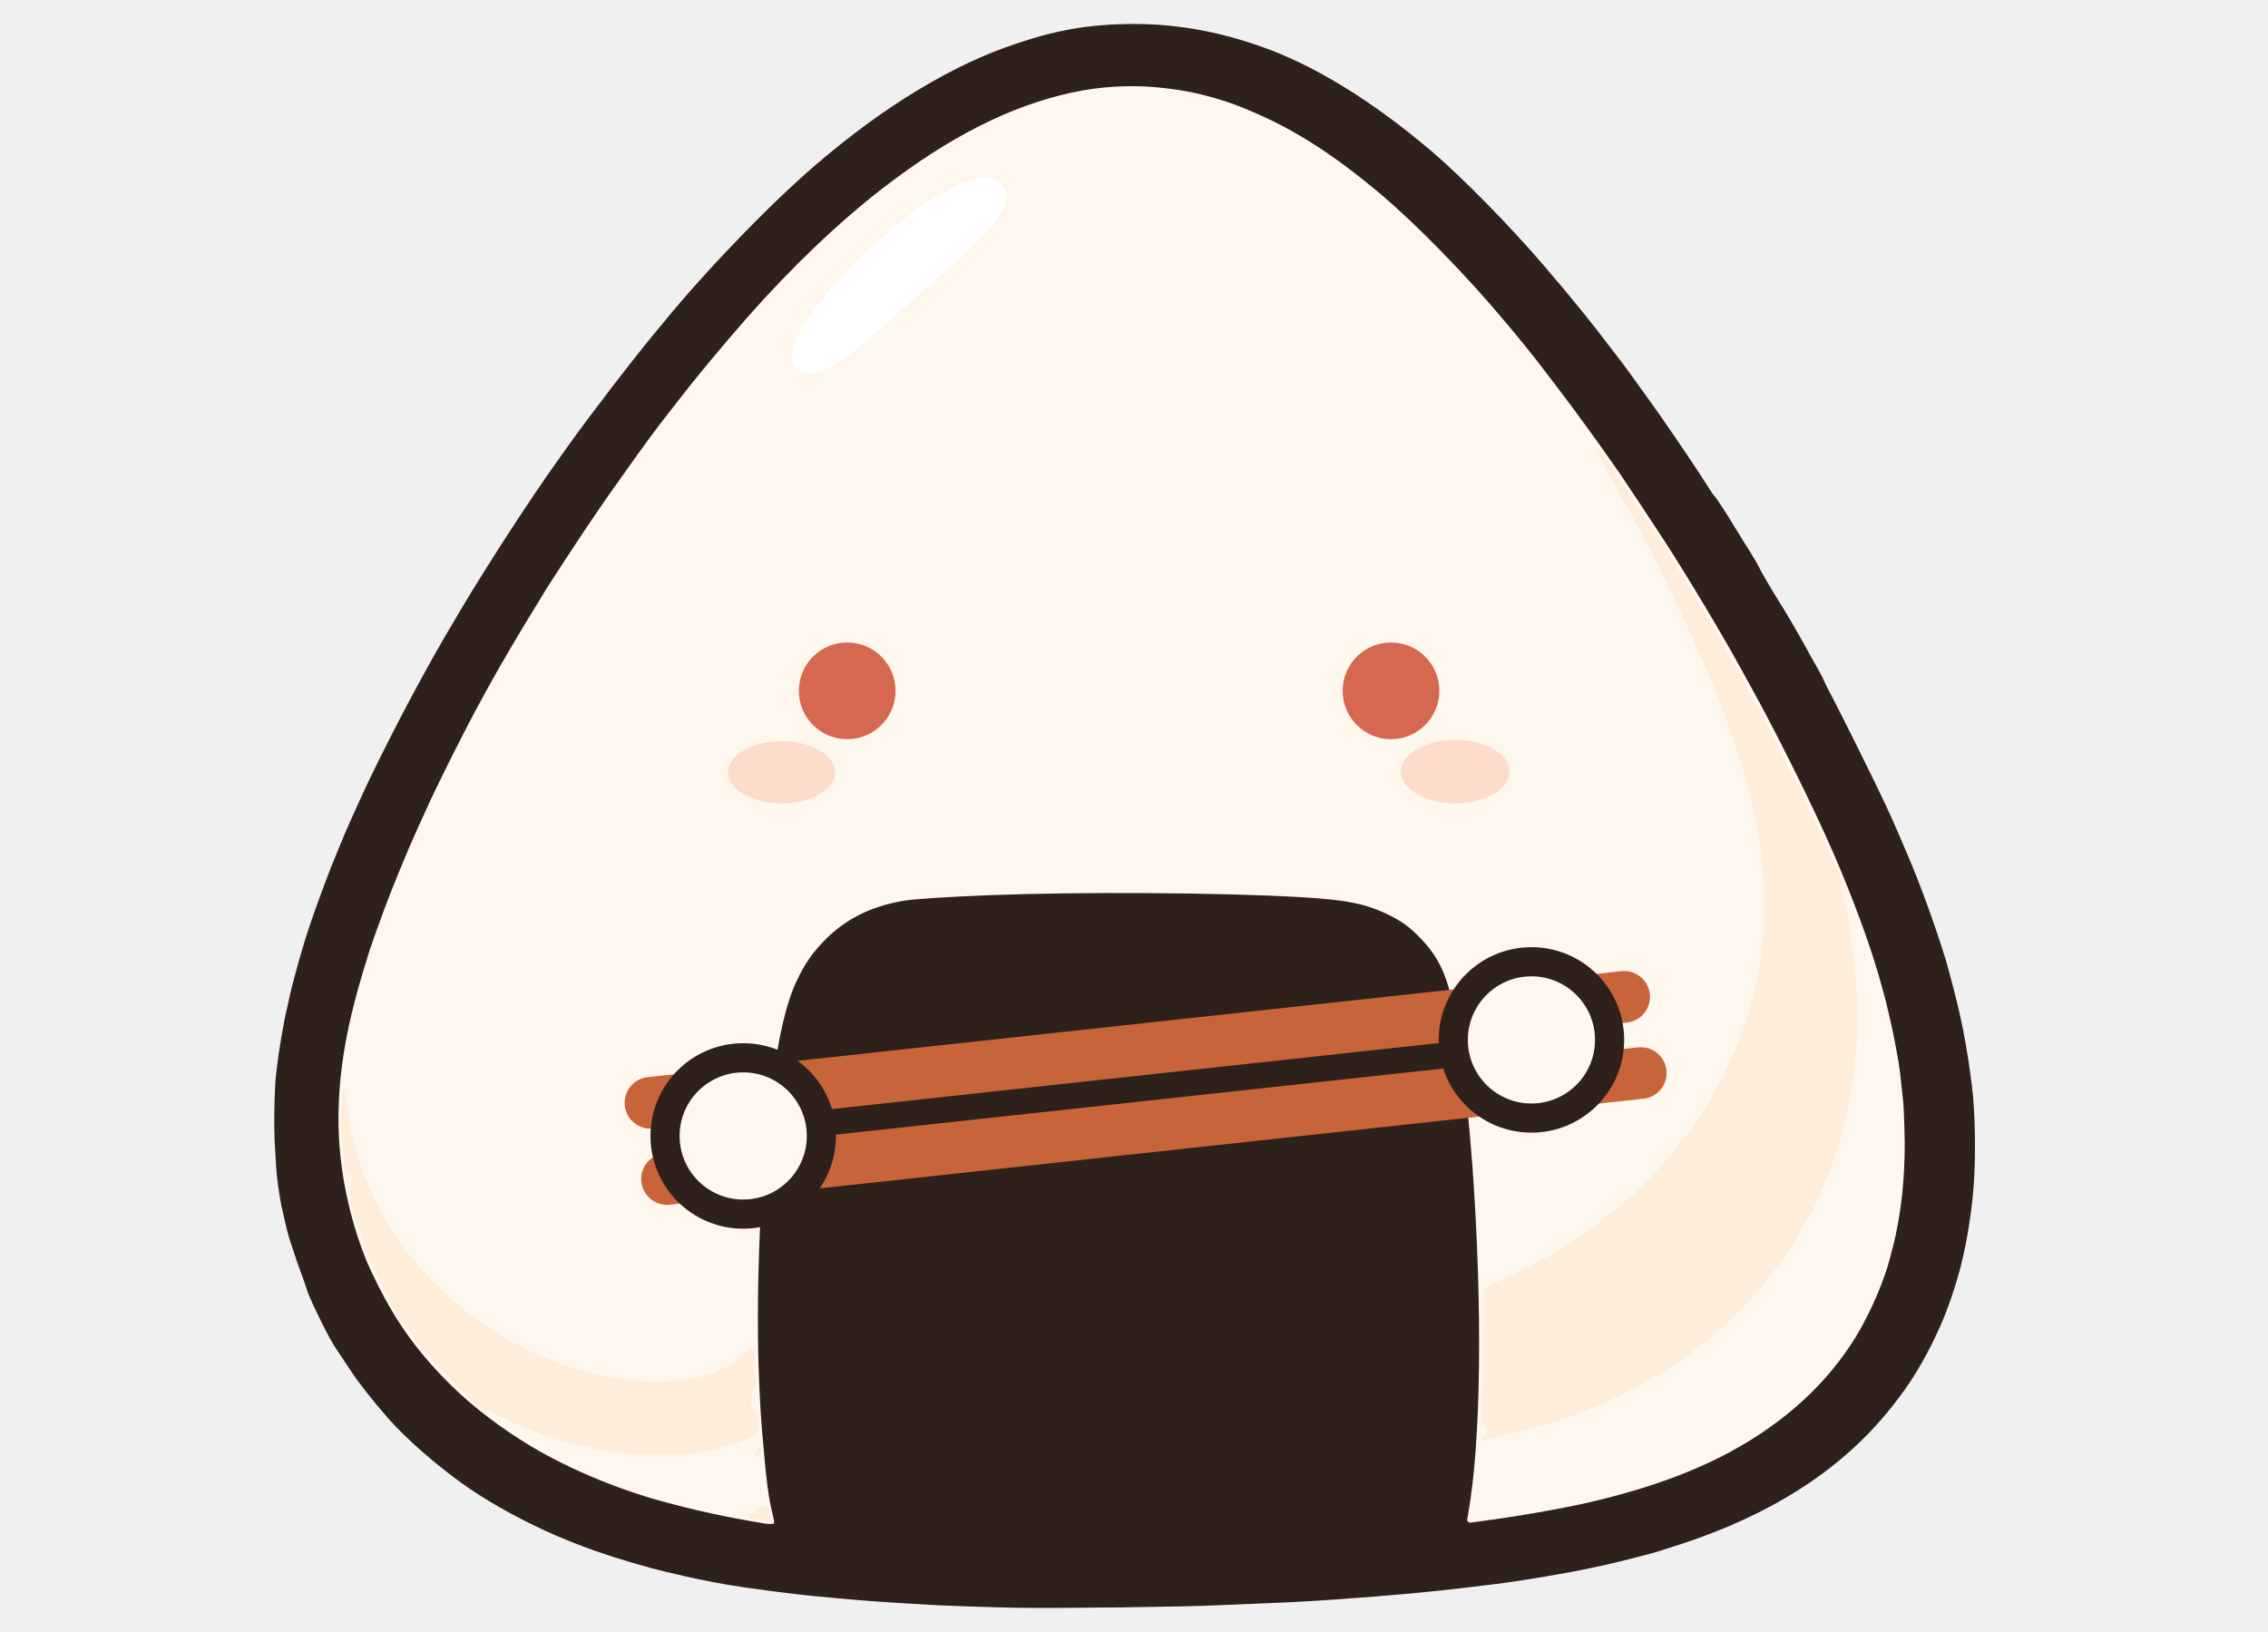
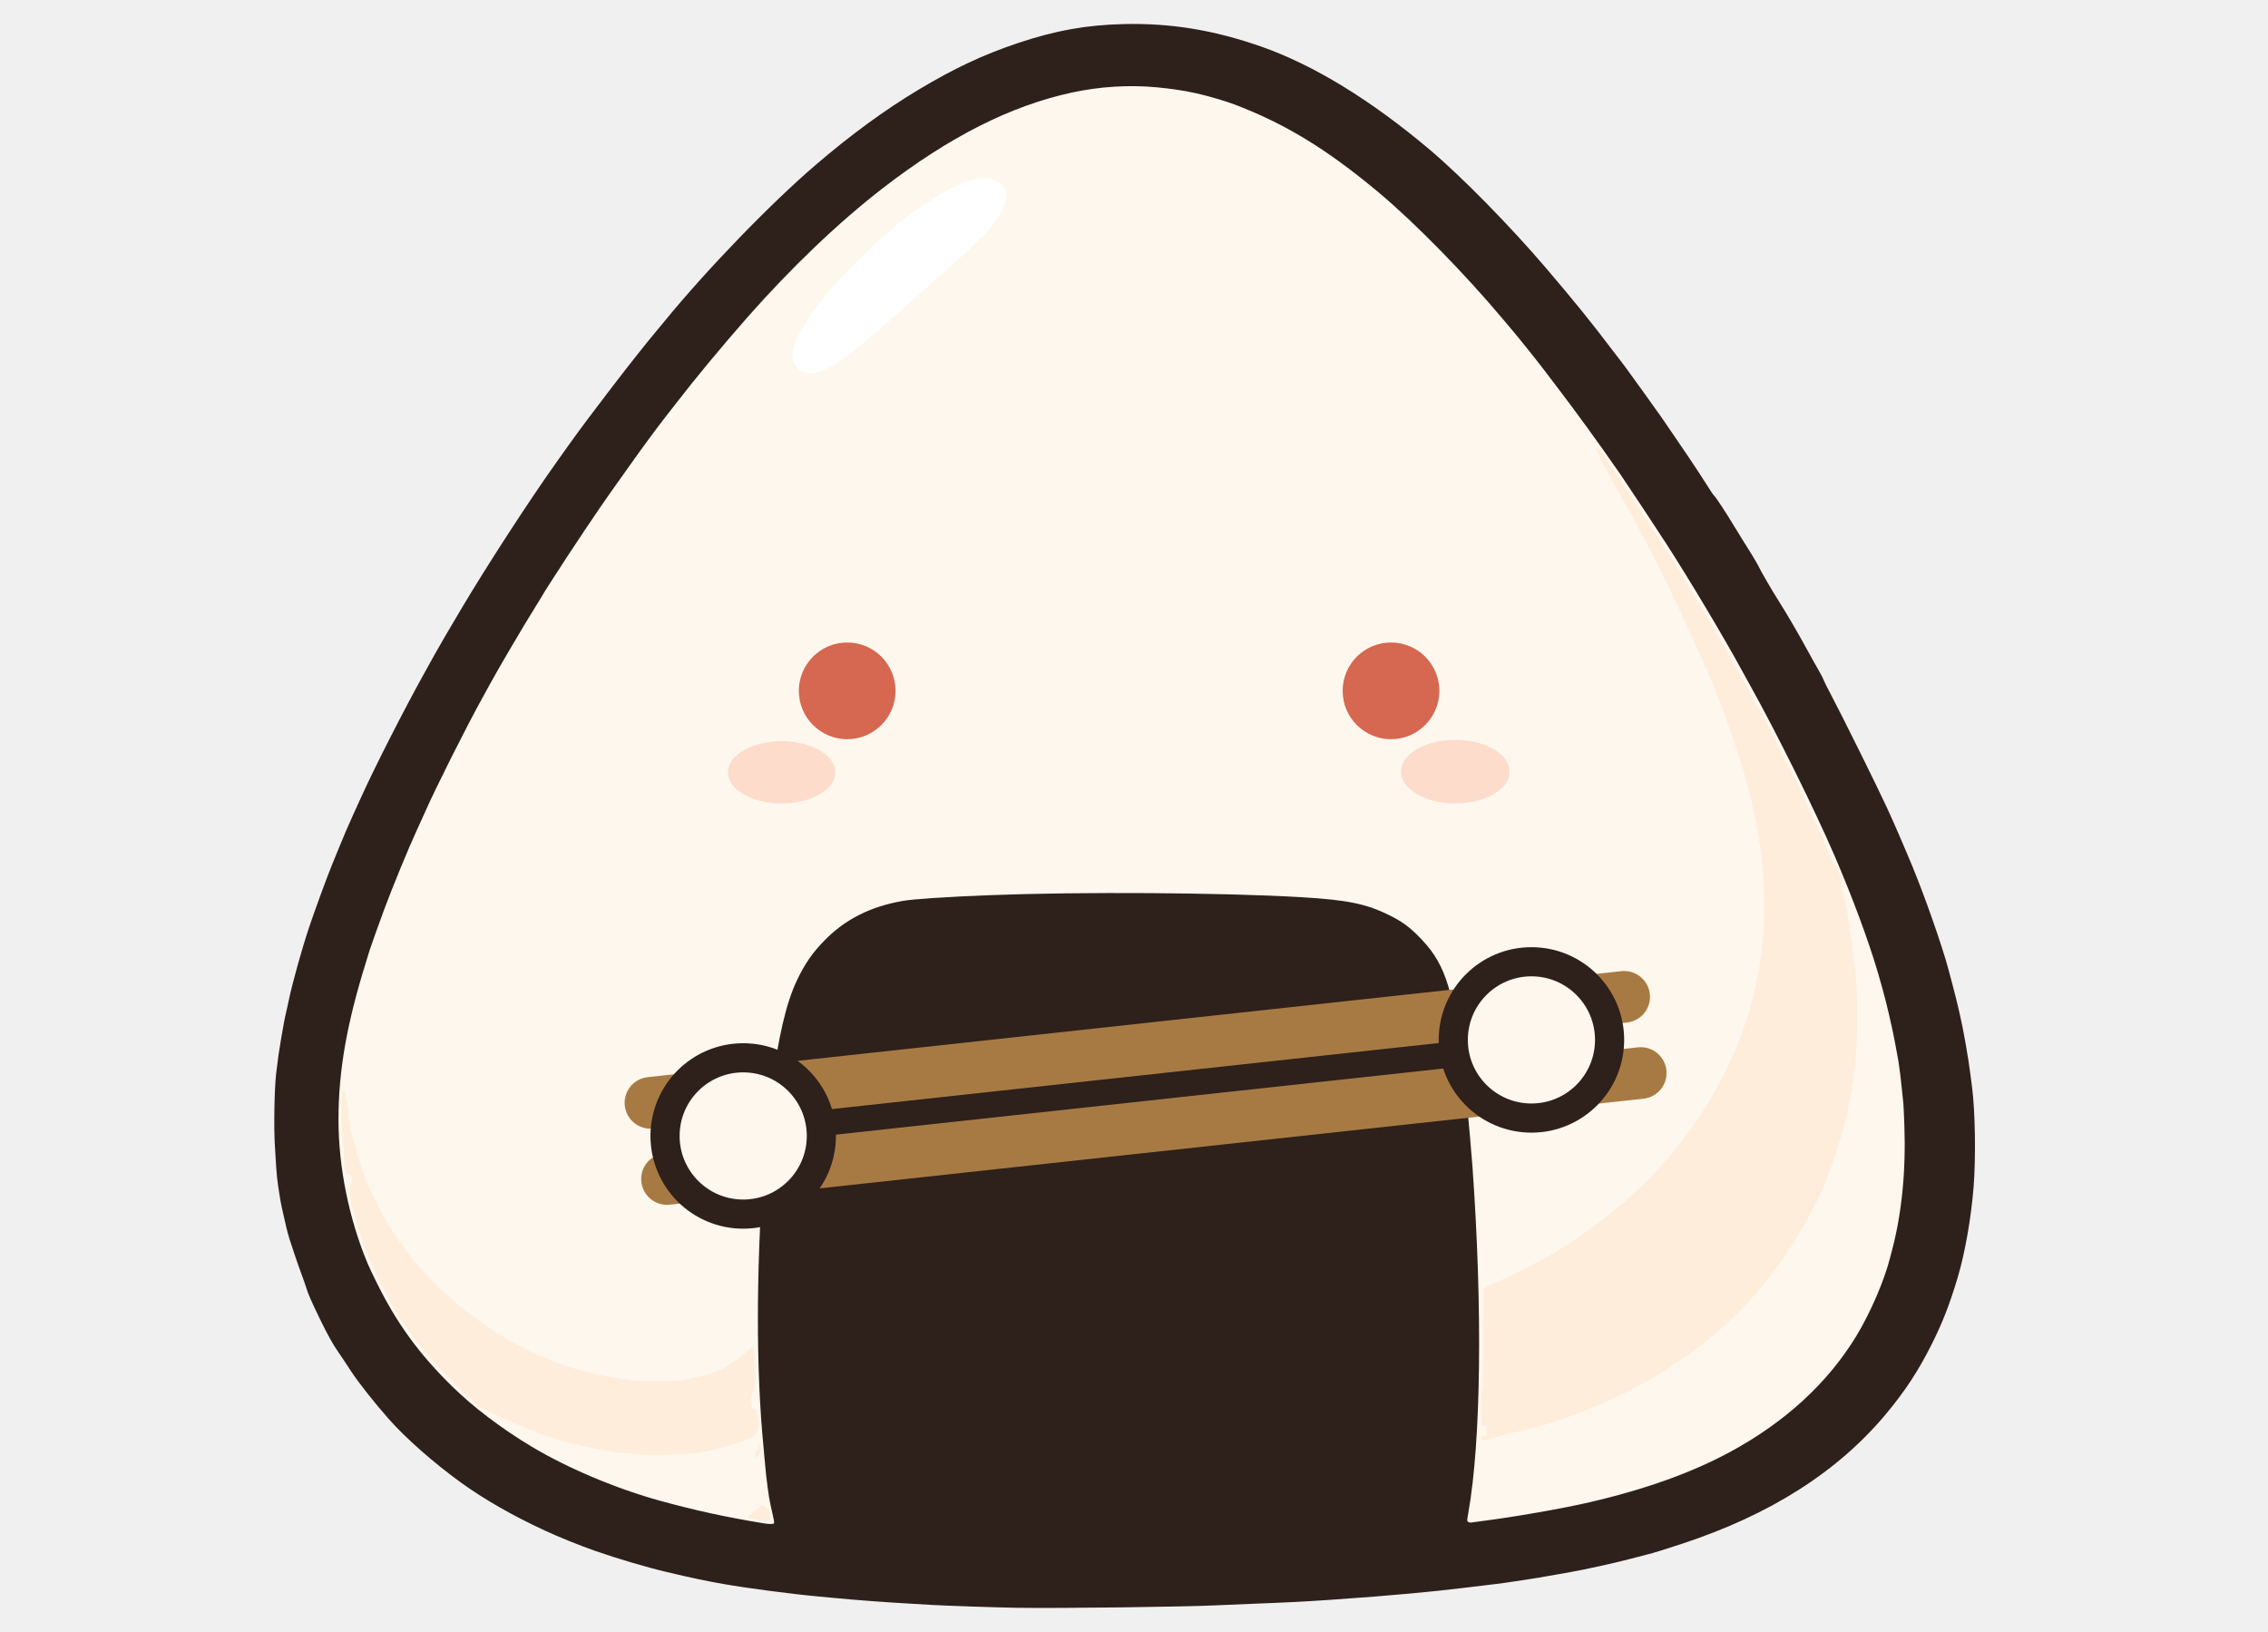
<svg xmlns="http://www.w3.org/2000/svg" viewBox="168 665 3424 2463" role="img" aria-label="Ben, holding his chopsticks">
  <path id="body" d="m 1704,3077.374 c -29.597,-0.446 -110.042,-3.157 -129.5,-4.363 -8.8,-0.546 -24.325,-1.463 -34.5,-2.039 -37.371,-2.115 -79.365,-5.271 -113,-8.49 -8.525,-0.816 -20.675,-1.96 -27,-2.542 -37.914,-3.488 -107.687,-12.72 -139.5,-18.459 -4.95,-0.893 -12.375,-2.229 -16.5,-2.97 -8.087,-1.452 -32.749,-6.612 -42.5,-8.892 -3.3,-0.772 -9.375,-2.185 -13.5,-3.141 -4.125,-0.956 -9.975,-2.313 -13,-3.017 -28.674,-6.668 -76.672,-20.817 -108.112,-31.868 -17.155,-6.03 -23.758,-8.586 -51.638,-19.99 -39.974,-16.35 -94.794,-45.263 -130.742,-68.954 -38.951,-25.67 -92.645,-70.33 -114.68,-95.386 C 746.12,2780.305 723.014,2750.78 711,2732.094 c -4.675,-7.271 -11.39,-17.355 -14.923,-22.407 -10.349,-14.803 -17.626,-27.674 -29.786,-52.687 -13.129,-27.006 -18.393,-39.014 -20.824,-47.5 -0.945,-3.3 -4.406,-13.2 -7.691,-22 -3.285,-8.8 -7.488,-20.725 -9.341,-26.5 -1.852,-5.775 -4.531,-13.875 -5.952,-18 -3.745,-10.869 -6.075,-19.514 -9.971,-37 -1.9,-8.525 -3.942,-17.573 -4.539,-20.107 -0.597,-2.534 -1.48,-7.259 -1.963,-10.5 -0.483,-3.241 -1.853,-11.968 -3.044,-19.393 -1.191,-7.425 -2.529,-20.25 -2.975,-28.5 -0.445,-8.25 -1.345,-23.1 -2,-33 -1.783,-26.958 -0.749,-86.065 1.898,-108.5 2.953,-25.033 3.816,-31.098 7.612,-53.5 4.064,-23.981 4.668,-27.045 9.464,-48 0.504,-2.2 1.675,-7.6 2.602,-12 5.144,-24.398 19.594,-76.082 29.916,-107 8.543,-25.591 26.847,-75.506 35.02,-95.5 2.585,-6.325 7.093,-17.35 10.017,-24.5 9.252,-22.625 13.079,-31.539 21.251,-49.5 4.379,-9.625 10.31,-22.675 13.18,-29 20.345,-44.838 63.541,-129.69 93.415,-183.5 5.496,-9.9 12.97,-23.4 16.608,-30 6.334,-11.491 20.72,-36.145 40.612,-69.6 40.022,-67.31 103.397,-164.815 144.875,-222.9 4.517,-6.325 12.201,-17.125 17.075,-24 30.629,-43.197 101.922,-135.914 131.872,-171.501 3.35,-3.98 8.791,-10.548 12.091,-14.594 9.473,-11.616 47.997,-56.442 57.435,-66.832 70.944,-78.088 130.675,-135.516 191.565,-184.178 43.36,-34.652 79.258,-59.893 119.67,-84.145 54.291,-32.58 98.653,-53.405 151.007,-70.885 56.687,-18.927 102.869,-27.192 159.324,-28.514 71.271,-1.669 136.229,8.983 207.869,34.086 60.223,21.102 127.602,58.471 192.345,106.676 72.289,53.822 126.608,104.631 199.798,186.887 40.343,45.34 86.675,101.777 121.499,148 3.522,4.675 8.729,11.425 11.571,15 5.4,6.793 10.15,13.297 39.802,54.5 22.02,30.597 24.754,34.502 43.074,61.5 8.024,11.825 17.211,25.325 20.416,30 8.088,11.799 27.801,41.941 33.431,51.118 2.571,4.19 5.419,8.237 6.329,8.992 2.533,2.102 18.213,25.903 29.743,45.148 5.681,9.483 12.9,21.22 16.041,26.083 9.624,14.899 21.105,34.089 22.565,37.717 1.645,4.089 20.009,35.663 28.175,48.442 11.788,18.448 31.112,51.493 43.858,75 5.07,9.35 12.491,22.625 16.491,29.5 4,6.875 7.793,14.147 8.43,16.159 0.637,2.013 5.684,12.137 11.217,22.5 14.905,27.916 70.927,140.996 84.391,170.341 6.435,14.025 14.839,32.925 18.676,42 3.837,9.075 9.794,23.025 13.238,31 17.945,41.554 41.626,106.751 56.844,156.5 3.603,11.778 15.665,57.589 18.694,71 1.118,4.95 2.457,10.8 2.975,13 4.927,20.903 12.347,62.883 15.465,87.5 0.871,6.875 2.041,15.875 2.599,20 4.927,36.378 6.089,106.914 2.505,152.071 -3.677,46.33 -12.935,99.301 -23.67,135.429 -12.27,41.294 -23.111,69.19 -39.831,102.5 -20.475,40.789 -40.222,70.658 -71.07,107.5 -61.339,73.257 -165.435,137.045 -290.969,178.302 -29.044,9.545 -42.782,13.773 -52.5,16.157 -4.95,1.214 -15.525,3.962 -23.5,6.107 -22.883,6.154 -70.658,16.709 -92.5,20.438 -4.4,0.751 -12.95,2.276 -19,3.388 -16.91,3.109 -45.37,7.869 -51.5,8.612 -3.025,0.367 -9.325,1.3 -14,2.073 -12.408,2.051 -37.387,5.228 -78.25,9.949 -32.109,3.71 -40.25,4.596 -54.75,5.957 -8.525,0.8 -22.925,2.158 -32,3.016 -26.312,2.489 -63.4,5.407 -107.5,8.457 -45.629,3.155 -63.69,4.087 -126.5,6.523 -20.625,0.8 -42.225,1.709 -48,2.021 -44.1,2.377 -237.908,4.855 -303,3.873 z" fill="#fef7ed" />
  <path id="shade" d="m 1321,2960.891 c -3.575,-0.392 -7.767,-1.202 -9.315,-1.802 -1.548,-0.599 -4.725,-1.09 -7.059,-1.09 -2.334,0 -5.117,-0.649 -6.185,-1.443 -1.875,-1.393 -1.821,-1.548 1.559,-4.521 1.925,-1.693 5.993,-4.821 9.04,-6.952 3.047,-2.131 6.14,-4.597 6.872,-5.479 3.662,-4.413 11.545,0.951 13.89,9.452 3.23,11.704 2.235,13.042 -8.803,11.834 z m -11.965,-96.826 c -1.831,-3.42 -1.162,-6.622 1.965,-9.408 1.865,-1.662 3,-3.647 3,-5.249 0,-4.14 2.458,-2.254 2.827,2.168 0.237,2.848 -0.448,5.361 -2.5,9.169 -1.555,2.886 -3.149,5.248 -3.542,5.25 -0.393,0 -1.181,-0.867 -1.75,-1.931 z M 1136.5,2860.957 c -15.886,-0.699 -25.802,-1.692 -45,-4.51 -20.395,-2.993 -23.087,-3.526 -48,-9.506 -4.4,-1.056 -12.43,-2.859 -17.845,-4.006 -9.708,-2.057 -17.705,-4.692 -51.148,-16.858 -14.291,-5.199 -52.575,-22.065 -63.007,-27.758 -7.789,-4.251 -10.267,-5.305 -13.697,-5.827 -2.074,-0.316 -5.805,-2.193 -8.5,-4.277 -2.642,-2.043 -20.339,-19.465 -39.327,-38.715 -36.073,-36.571 -42.494,-44.108 -65.716,-77.145 -5.632,-8.012 -11.554,-16.065 -13.162,-17.895 -1.607,-1.831 -3.25,-4.37 -3.65,-5.644 -0.4,-1.274 -3.083,-5.916 -5.961,-10.316 -2.878,-4.4 -5.568,-9.081 -5.976,-10.402 -1.445,-4.672 -8.673,-19.621 -10.922,-22.589 -4.092,-5.4 -14.797,-28.532 -21.219,-45.852 -0.784,-2.114 -2.333,-5.624 -3.444,-7.8 -3.139,-6.152 -10.053,-27.718 -11.978,-37.357 -0.93,-4.658 -2.157,-9.033 -4.487,-16 -1.868,-5.585 -2.87,-8.691 -5.165,-16 -0.898,-2.862 -1.697,-9.632 -1.868,-15.834 -0.256,-9.281 -0.022,-11.288 1.632,-14 3.744,-6.14 1.724,-14.2 -3.722,-14.851 -1.451,-0.173 -2.961,-0.99 -3.356,-1.815 -3.045,-6.365 -3.484,-9.266 -3.484,-23 0,-7.975 -0.415,-15.146 -0.923,-15.934 -1.04,-1.617 -1.196,-3.608 -2.465,-31.566 -0.932,-20.537 0.116,-51.129 1.811,-52.823 1.654,-1.654 2.883,0.271 3.56,5.574 0.369,2.887 1.107,6.824 1.64,8.749 0.534,1.925 1.39,7.325 1.903,12 3.085,28.101 4.46,34.594 14.937,70.5 15.999,54.834 43.998,107.874 81.293,154 40.754,50.404 95.713,96.497 152.244,127.685 16.678,9.201 40.121,20.815 42.016,20.815 0.363,0 4.333,1.618 8.822,3.595 19.301,8.502 50.098,18.494 70.662,22.926 4.125,0.889 9.3,2.042 11.5,2.562 8.07,1.907 34.369,6.043 47.5,7.471 34.271,3.725 63.463,2.89 91,-2.603 35.747,-7.13 54.19,-16.099 81.638,-39.701 4.637,-3.987 8.811,-7.25 9.274,-7.25 2.248,0 2.801,3.805 2.881,19.801 0.052,10.42 0.558,18.731 1.272,20.896 0.792,2.401 0.955,6.452 0.489,12.199 -0.556,6.871 -1.287,9.636 -3.626,13.726 -2.638,4.613 -2.929,6.01 -2.929,14.059 0,9.437 1.211,12.799 4.615,12.812 1.283,0.01 2.559,1.983 4.523,7.007 3.121,7.984 3.497,13.616 1.398,20.912 -0.805,2.798 -1.7,6.27 -1.988,7.715 -0.673,3.374 -2.517,4.521 -17.048,10.61 -18.186,7.62 -45.672,15.475 -63.5,18.148 -24.883,3.731 -63.249,5.402 -93.5,4.071 z m 1267.965,-22.014 c -0.359,-0.581 -0.369,-2.188 -0.022,-3.571 0.54,-2.151 1.037,-2.425 3.435,-1.899 4.22,0.927 5.414,-1.185 4.619,-8.17 -1.039,-9.127 -1.278,-9.597 -4.558,-8.941 -2.653,0.531 -2.91,0.304 -3.554,-3.126 -1.723,-9.185 -0.131,-51.603 2.071,-55.165 0.369,-0.597 0.843,-33.819 1.054,-73.828 0.211,-40.009 0.407,-73.038 0.437,-73.398 0.088,-1.085 10.596,-6.684 18.314,-9.759 23.955,-9.546 79.447,-38.722 105.739,-55.595 15.713,-10.083 45.685,-31.113 55.505,-38.944 31.501,-25.122 35.801,-28.792 53.853,-45.963 53.432,-50.824 95.855,-108.083 130.828,-176.584 16.894,-33.09 35.794,-84.126 42.957,-116 1.051,-4.675 2.983,-13.225 4.295,-19 3.832,-16.871 6.869,-35.446 8.462,-51.75 0.605,-6.188 1.662,-16.312 2.349,-22.5 1.516,-13.64 1.361,-71.492 -0.24,-89.75 -2.17,-24.752 -5.244,-47.868 -9.041,-68 -6.805,-36.081 -6.981,-36.841 -18.46,-79.84 -10.491,-39.299 -39.603,-119.64 -60.028,-165.66 -3.662,-8.25 -7.924,-17.925 -9.473,-21.5 -19.15,-44.208 -66.652,-142.444 -84.139,-174 -4.114,-7.425 -9.163,-17.075 -11.218,-21.444 -2.055,-4.369 -5.827,-11.344 -8.382,-15.5 -4.83,-7.857 -10.241,-17.521 -20.751,-37.056 -3.403,-6.325 -8.131,-14.875 -10.507,-19 -13.437,-23.33 -22.338,-42 -20.023,-42 2.966,0 13.736,13.643 24.133,30.571 2.542,4.139 5.932,9.191 7.533,11.227 1.601,2.036 6.238,8.877 10.304,15.202 4.066,6.325 13.051,19.976 19.967,30.335 6.916,10.359 14.317,21.609 16.447,25 4.932,7.851 11.373,17.751 25.804,39.665 6.339,9.625 13.683,21.325 16.322,26 2.638,4.675 6.444,10.975 8.457,14 2.013,3.025 7.52,12.025 12.239,20 4.719,7.975 10.093,17.059 11.943,20.188 1.85,3.128 6.121,10.103 9.492,15.5 3.371,5.397 8.393,13.863 11.162,18.812 2.768,4.95 6.915,12.047 9.216,15.77 2.301,3.724 4.68,8.224 5.287,10 0.607,1.776 2.41,4.947 4.006,7.046 1.596,2.099 4.947,7.949 7.447,13 2.5,5.051 5.752,10.984 7.226,13.184 3.784,5.646 11.695,19.811 19.476,34.876 3.658,7.082 7.754,14.499 9.101,16.482 1.348,1.983 2.465,4.064 2.482,4.624 0.018,0.56 2.941,5.518 6.497,11.018 3.556,5.5 7.838,12.925 9.517,16.5 6.93,14.755 17.694,36.831 21.18,43.438 2.05,3.884 5.562,10.887 7.806,15.562 6.854,14.281 11.885,23.652 17.502,32.599 2.953,4.704 7.025,12.905 9.049,18.226 7.118,18.713 13.305,32.864 18.462,42.222 11.187,20.301 13.328,24.811 16.588,34.953 1.856,5.775 5.223,13.875 7.481,18 2.258,4.125 5.234,9.75 6.613,12.5 1.379,2.75 3.305,6.127 4.282,7.503 0.976,1.377 3.228,6.271 5.004,10.875 2.875,7.455 3.106,8.78 2.111,12.101 -1.192,3.977 -1.449,2.624 5.723,30.021 1.656,6.325 3.319,15.1 3.696,19.5 0.377,4.4 2.012,15.875 3.633,25.5 2.782,16.517 5.462,36.503 7.779,58 3.247,30.135 3.783,86.837 1.162,123 -5.606,77.343 -26.54,155.843 -60.801,228.001 -5.906,12.438 -29.485,53.6 -37.807,65.999 -30.209,45.007 -55.911,76.1 -90.117,109.018 -29.942,28.814 -74.154,62.222 -111.428,84.197 -31.112,18.343 -59.417,32.921 -83.462,42.987 -55.086,23.06 -79.412,31.132 -127.5,42.307 -10.725,2.492 -26.715,6.547 -35.534,9.011 -17.451,4.875 -18.038,4.981 -19.001,3.422 z" fill="#feeddb" />
  <path id="highlight" d="m 1382.255,1227.104 c -8.991,-3.345 -14.187,-8.768 -16.786,-17.523 -2.112,-7.112 -1.806,-11.899 1.409,-22.081 3.171,-10.041 7.558,-19.088 15.03,-31 2.76,-4.4 5.91,-9.621 7.001,-11.603 1.09,-1.982 5.608,-8.281 10.04,-14 4.432,-5.718 9.744,-12.592 11.805,-15.276 25.389,-33.059 91.455,-97.727 124.747,-122.106 4.4,-3.222 12.05,-8.866 17,-12.541 4.95,-3.676 10.125,-7.251 11.5,-7.945 1.375,-0.694 6.775,-4.054 12,-7.466 17.747,-11.589 29.75,-18.098 45.203,-24.513 27.486,-11.411 52.681,-8.72 62.297,6.653 2.792,4.465 3,5.461 3,14.405 0,9.57 -0.021,9.651 -5.177,20 -9.012,18.087 -23.797,35.34 -52.757,61.562 -9.386,8.499 -19.316,17.583 -22.066,20.187 -6.343,6.006 -20.982,19.065 -34.5,30.776 -5.775,5.003 -14.347,12.644 -19.05,16.981 -4.702,4.337 -13.688,12.385 -19.968,17.885 -6.28,5.5 -14.412,12.7 -18.072,16 -12.45,11.227 -26.621,23.546 -32.023,27.839 -2.963,2.355 -7.413,6.211 -9.888,8.57 -11.404,10.868 -40.684,31.942 -51.433,37.02 -20.805,9.827 -29.83,11.704 -39.313,8.176 z" fill="#ffffff" />
  <g id="blush" fill="#fddccb">
    <ellipse cx="1348" cy="1831" rx="81" ry="47" />
    <ellipse cx="2365" cy="1830" rx="82" ry="48" />
  </g>
  <g id="eyes" fill="#d66750">
    <circle cx="1447" cy="1708" r="73" />
    <circle cx="2268" cy="1708" r="73" />
  </g>
  <path id="outline-and-nori" d="m 1704,3092.374 c -29.597,-0.446 -110.042,-3.157 -129.5,-4.363 -8.8,-0.546 -24.325,-1.463 -34.5,-2.039 -37.371,-2.115 -79.365,-5.271 -113,-8.49 -8.525,-0.816 -20.675,-1.96 -27,-2.542 -37.914,-3.488 -107.687,-12.72 -139.5,-18.459 -4.95,-0.893 -12.375,-2.229 -16.5,-2.97 -8.087,-1.452 -32.749,-6.612 -42.5,-8.892 -3.3,-0.772 -9.375,-2.185 -13.5,-3.141 -4.125,-0.956 -9.975,-2.313 -13,-3.017 -28.674,-6.668 -76.672,-20.817 -108.112,-31.868 -24.743,-8.697 -54.132,-20.57 -76.405,-30.867 -48.256,-22.309 -91.88,-47.28 -126.865,-72.62 -40.933,-29.648 -83.01,-66.71 -108.545,-95.606 -21.932,-24.82 -45.658,-54.873 -57.236,-72.5 -4.154,-6.325 -9.181,-13.975 -11.171,-17 -1.99,-3.025 -5.503,-8.2 -7.806,-11.5 -8.134,-11.651 -16.271,-26.26 -27.569,-49.5 -13.129,-27.006 -18.393,-39.014 -20.824,-47.5 -0.945,-3.3 -4.406,-13.2 -7.691,-22 -3.285,-8.8 -7.488,-20.725 -9.341,-26.5 -1.852,-5.775 -4.531,-13.875 -5.952,-18 -3.745,-10.869 -6.075,-19.514 -9.971,-37 -1.9,-8.525 -3.942,-17.573 -4.539,-20.107 -0.597,-2.534 -1.48,-7.259 -1.963,-10.5 -0.483,-3.241 -1.853,-11.968 -3.044,-19.393 -1.191,-7.425 -2.529,-20.25 -2.975,-28.5 -0.445,-8.25 -1.345,-23.1 -2,-33 -1.783,-26.958 -0.749,-86.065 1.898,-108.5 2.953,-25.033 3.816,-31.098 7.612,-53.5 4.064,-23.981 4.668,-27.045 9.464,-48 0.504,-2.2 1.675,-7.6 2.602,-12 5.144,-24.398 19.594,-76.082 29.916,-107 8.543,-25.591 26.847,-75.506 35.02,-95.5 2.585,-6.325 7.093,-17.35 10.017,-24.5 9.252,-22.625 13.079,-31.539 21.251,-49.5 4.379,-9.625 10.31,-22.675 13.18,-29 20.345,-44.838 63.541,-129.69 93.415,-183.5 5.496,-9.9 12.97,-23.4 16.608,-30 6.334,-11.491 20.72,-36.145 40.612,-69.6 40.022,-67.31 103.397,-164.815 144.875,-222.9 4.517,-6.325 12.201,-17.125 17.075,-24 30.629,-43.197 101.922,-135.914 131.872,-171.501 3.35,-3.98 8.791,-10.548 12.091,-14.594 63.952,-78.422 160.967,-178.796 229.5,-237.447 53.004,-45.361 103.678,-82.407 154.17,-112.707 54.291,-32.58 98.653,-53.405 151.007,-70.885 56.687,-18.927 102.869,-27.192 159.324,-28.514 71.271,-1.669 136.229,8.983 207.869,34.086 78.908,27.65 165.974,80.99 254.631,155.998 47.725,40.377 120.614,114.566 174.041,177.142 42.872,50.214 69.434,83.008 99.959,123.412 5.225,6.916 11.132,14.585 13.127,17.042 3.804,4.685 8.8,11.537 38.256,52.468 22.02,30.597 24.754,34.502 43.074,61.5 8.024,11.825 17.211,25.325 20.416,30 8.088,11.799 27.801,41.941 33.431,51.118 2.571,4.19 5.419,8.237 6.329,8.992 2.533,2.102 18.213,25.903 29.743,45.148 5.681,9.483 12.9,21.22 16.041,26.083 9.624,14.899 21.105,34.089 22.565,37.717 1.645,4.089 20.009,35.663 28.175,48.442 11.788,18.448 31.112,51.493 43.858,75 5.07,9.35 12.491,22.625 16.491,29.5 4,6.875 7.793,14.147 8.43,16.159 0.637,2.013 5.684,12.137 11.217,22.5 14.905,27.916 70.927,140.996 84.391,170.341 6.435,14.025 14.839,32.925 18.676,42 3.837,9.075 9.794,23.025 13.238,31 17.945,41.554 41.626,106.751 56.844,156.5 3.603,11.778 15.665,57.589 18.694,71 1.118,4.95 2.457,10.8 2.975,13 4.927,20.903 12.347,62.883 15.465,87.5 0.871,6.875 2.041,15.875 2.599,20 4.927,36.378 6.089,106.914 2.505,152.071 -3.677,46.33 -12.935,99.301 -23.67,135.429 -12.27,41.294 -23.111,69.19 -39.831,102.5 -19.946,39.734 -40.287,70.707 -68.96,105 -73.002,87.312 -174.765,151.988 -308.08,195.802 -29.044,9.545 -42.782,13.773 -52.5,16.157 -4.95,1.214 -15.525,3.962 -23.5,6.107 -22.883,6.154 -70.658,16.709 -92.5,20.438 -4.4,0.751 -12.95,2.276 -19,3.388 -16.91,3.109 -45.37,7.869 -51.5,8.612 -3.025,0.367 -9.325,1.3 -14,2.073 -12.408,2.051 -37.387,5.228 -78.25,9.949 -32.109,3.71 -40.25,4.596 -54.75,5.957 -8.525,0.8 -22.925,2.158 -32,3.016 -26.312,2.489 -63.4,5.407 -107.5,8.457 -45.629,3.155 -63.69,4.087 -126.5,6.523 -20.625,0.8 -42.225,1.709 -48,2.021 -44.1,2.377 -237.908,4.855 -303,3.873 z m -367.367,-127.859 c 0.487,-1.269 -0.854,-8.125 -5.677,-29.015 -2.399,-10.39 -6.308,-40.023 -7.981,-60.5 -0.517,-6.325 -1.617,-18.475 -2.445,-27 -11.076,-114.03 -11.091,-259.546 -0.043,-416.5 2.329,-33.09 7.621,-86.114 11.955,-119.804 10.454,-81.253 22.492,-132.903 38.966,-167.196 12.051,-25.086 23.097,-41.008 41.513,-59.84 31.117,-31.819 69.519,-51.123 118.579,-59.608 15.912,-2.752 66.351,-6.046 131.5,-8.588 135.666,-5.293 350.734,-3.904 469,3.029 70.269,4.119 99.119,10.073 134.5,27.759 17.398,8.697 28.294,16.527 42.073,30.236 39.011,38.812 51.163,72.678 66.384,185.012 3.012,22.226 3.324,24.972 6.937,61 3.135,31.261 7.574,81.523 9.14,103.5 15.3,214.658 12.904,413.644 -6.284,521.852 -2.176,12.273 -2.178,12.362 -0.22,13.806 1.196,0.882 3.15,1.244 4.97,0.922 1.65,-0.292 8.4,-1.212 15,-2.043 48.915,-6.162 122.299,-18.976 163.5,-28.548 84.393,-19.608 154.195,-44.641 212.37,-76.161 82.829,-44.878 147.199,-104.089 190.233,-174.988 21.14,-34.828 42.227,-83.735 50.808,-117.84 0.346,-1.375 1.7,-6.55 3.009,-11.5 14.726,-55.685 21.032,-119.347 18.62,-188 -0.58,-16.5 -1.282,-31.8 -1.562,-34 -0.28,-2.2 -1.169,-10.75 -1.977,-19 -1.688,-17.244 -3.886,-35.108 -5.474,-44.5 -1.723,-10.193 -6.955,-37.825 -8.52,-45 -8.108,-37.169 -12.338,-53.897 -22.125,-87.5 -14.134,-48.527 -38.959,-115.497 -66.168,-178.5 -30.199,-69.925 -87.772,-185.995 -127.727,-257.5 -3.688,-6.6 -9.533,-17.191 -12.988,-23.536 -26.889,-49.371 -78.261,-135.381 -113.036,-189.251 -15.317,-23.728 -61.654,-93.771 -69.756,-105.443 -32.722,-47.139 -64.356,-90.724 -95.525,-131.611 -6.775,-8.887 -16.426,-21.558 -21.446,-28.158 -10.208,-13.419 -34.412,-43.603 -45.182,-56.345 -3.88,-4.59 -9.979,-11.839 -13.554,-16.109 -57.228,-68.358 -132.875,-145.675 -187,-191.127 -69.388,-58.27 -127.522,-95.589 -191.5,-122.933 -22.662,-9.686 -34.056,-13.904 -52,-19.252 -32.512,-9.689 -56.671,-14.366 -92,-17.808 -42.362,-4.128 -87.758,-1.34 -130.286,8.001 -92.372,20.29 -184.058,66.735 -284.2,143.967 -66.096,50.975 -138.659,120.205 -205.014,195.597 -37.967,43.138 -79.637,93.395 -106.966,129.009 -4.643,6.05 -12.362,15.95 -17.153,22 -10.654,13.452 -36.027,47.906 -52.881,71.807 -6.875,9.75 -15.875,22.429 -20,28.175 -4.125,5.746 -9.461,13.276 -11.859,16.733 -2.397,3.457 -8.108,11.685 -12.69,18.285 -25.298,36.439 -83.759,125.682 -89.446,136.543 -0.707,1.351 -4.979,8.307 -9.493,15.457 -15.049,23.837 -54.48,90.823 -66.991,113.803 -4.55,8.358 -10.639,19.472 -13.531,24.697 -23.638,42.712 -70,135.107 -85.357,170.111 -2.99,6.814 -8.468,18.915 -12.175,26.89 -12.437,26.759 -37.487,87.645 -49.953,121.415 -7.662,20.756 -20.369,56.33 -21.284,59.585 -0.541,1.925 -3.024,10.025 -5.517,18 -29.23,93.493 -41.701,164.756 -41.703,238.313 -0.002,71.889 15.919,150.31 44.195,217.687 2.193,5.225 9.053,19.625 15.246,32 29.843,59.638 63.069,104.979 112.212,153.127 32.373,31.717 74.328,63.537 119.554,90.675 54.85,32.912 128.758,64.023 195.535,82.308 53.007,14.515 97.998,24.293 155.257,33.744 8.995,1.485 14.982,1.355 15.633,-0.34 z" fill="#2e201b" fill-rule="evenodd" />
-   <path d="M 1150,2330 L 2620,2170 M 1175,2445 L 2645,2285" fill="none" stroke="#c8643a" stroke-width="78" stroke-linecap="round" stroke-linejoin="round" />
+   <path d="M 1150,2330 L 2620,2170 M 1175,2445 L 2645,2285" fill="none" stroke="#a87a43" stroke-width="78" stroke-linecap="round" stroke-linejoin="round" />
  <g fill="#fef7ed" stroke="#2e201b" stroke-width="44">
    <circle cx="1290" cy="2380" r="118" />
    <circle cx="2480" cy="2235" r="118" />
  </g>
</svg>
